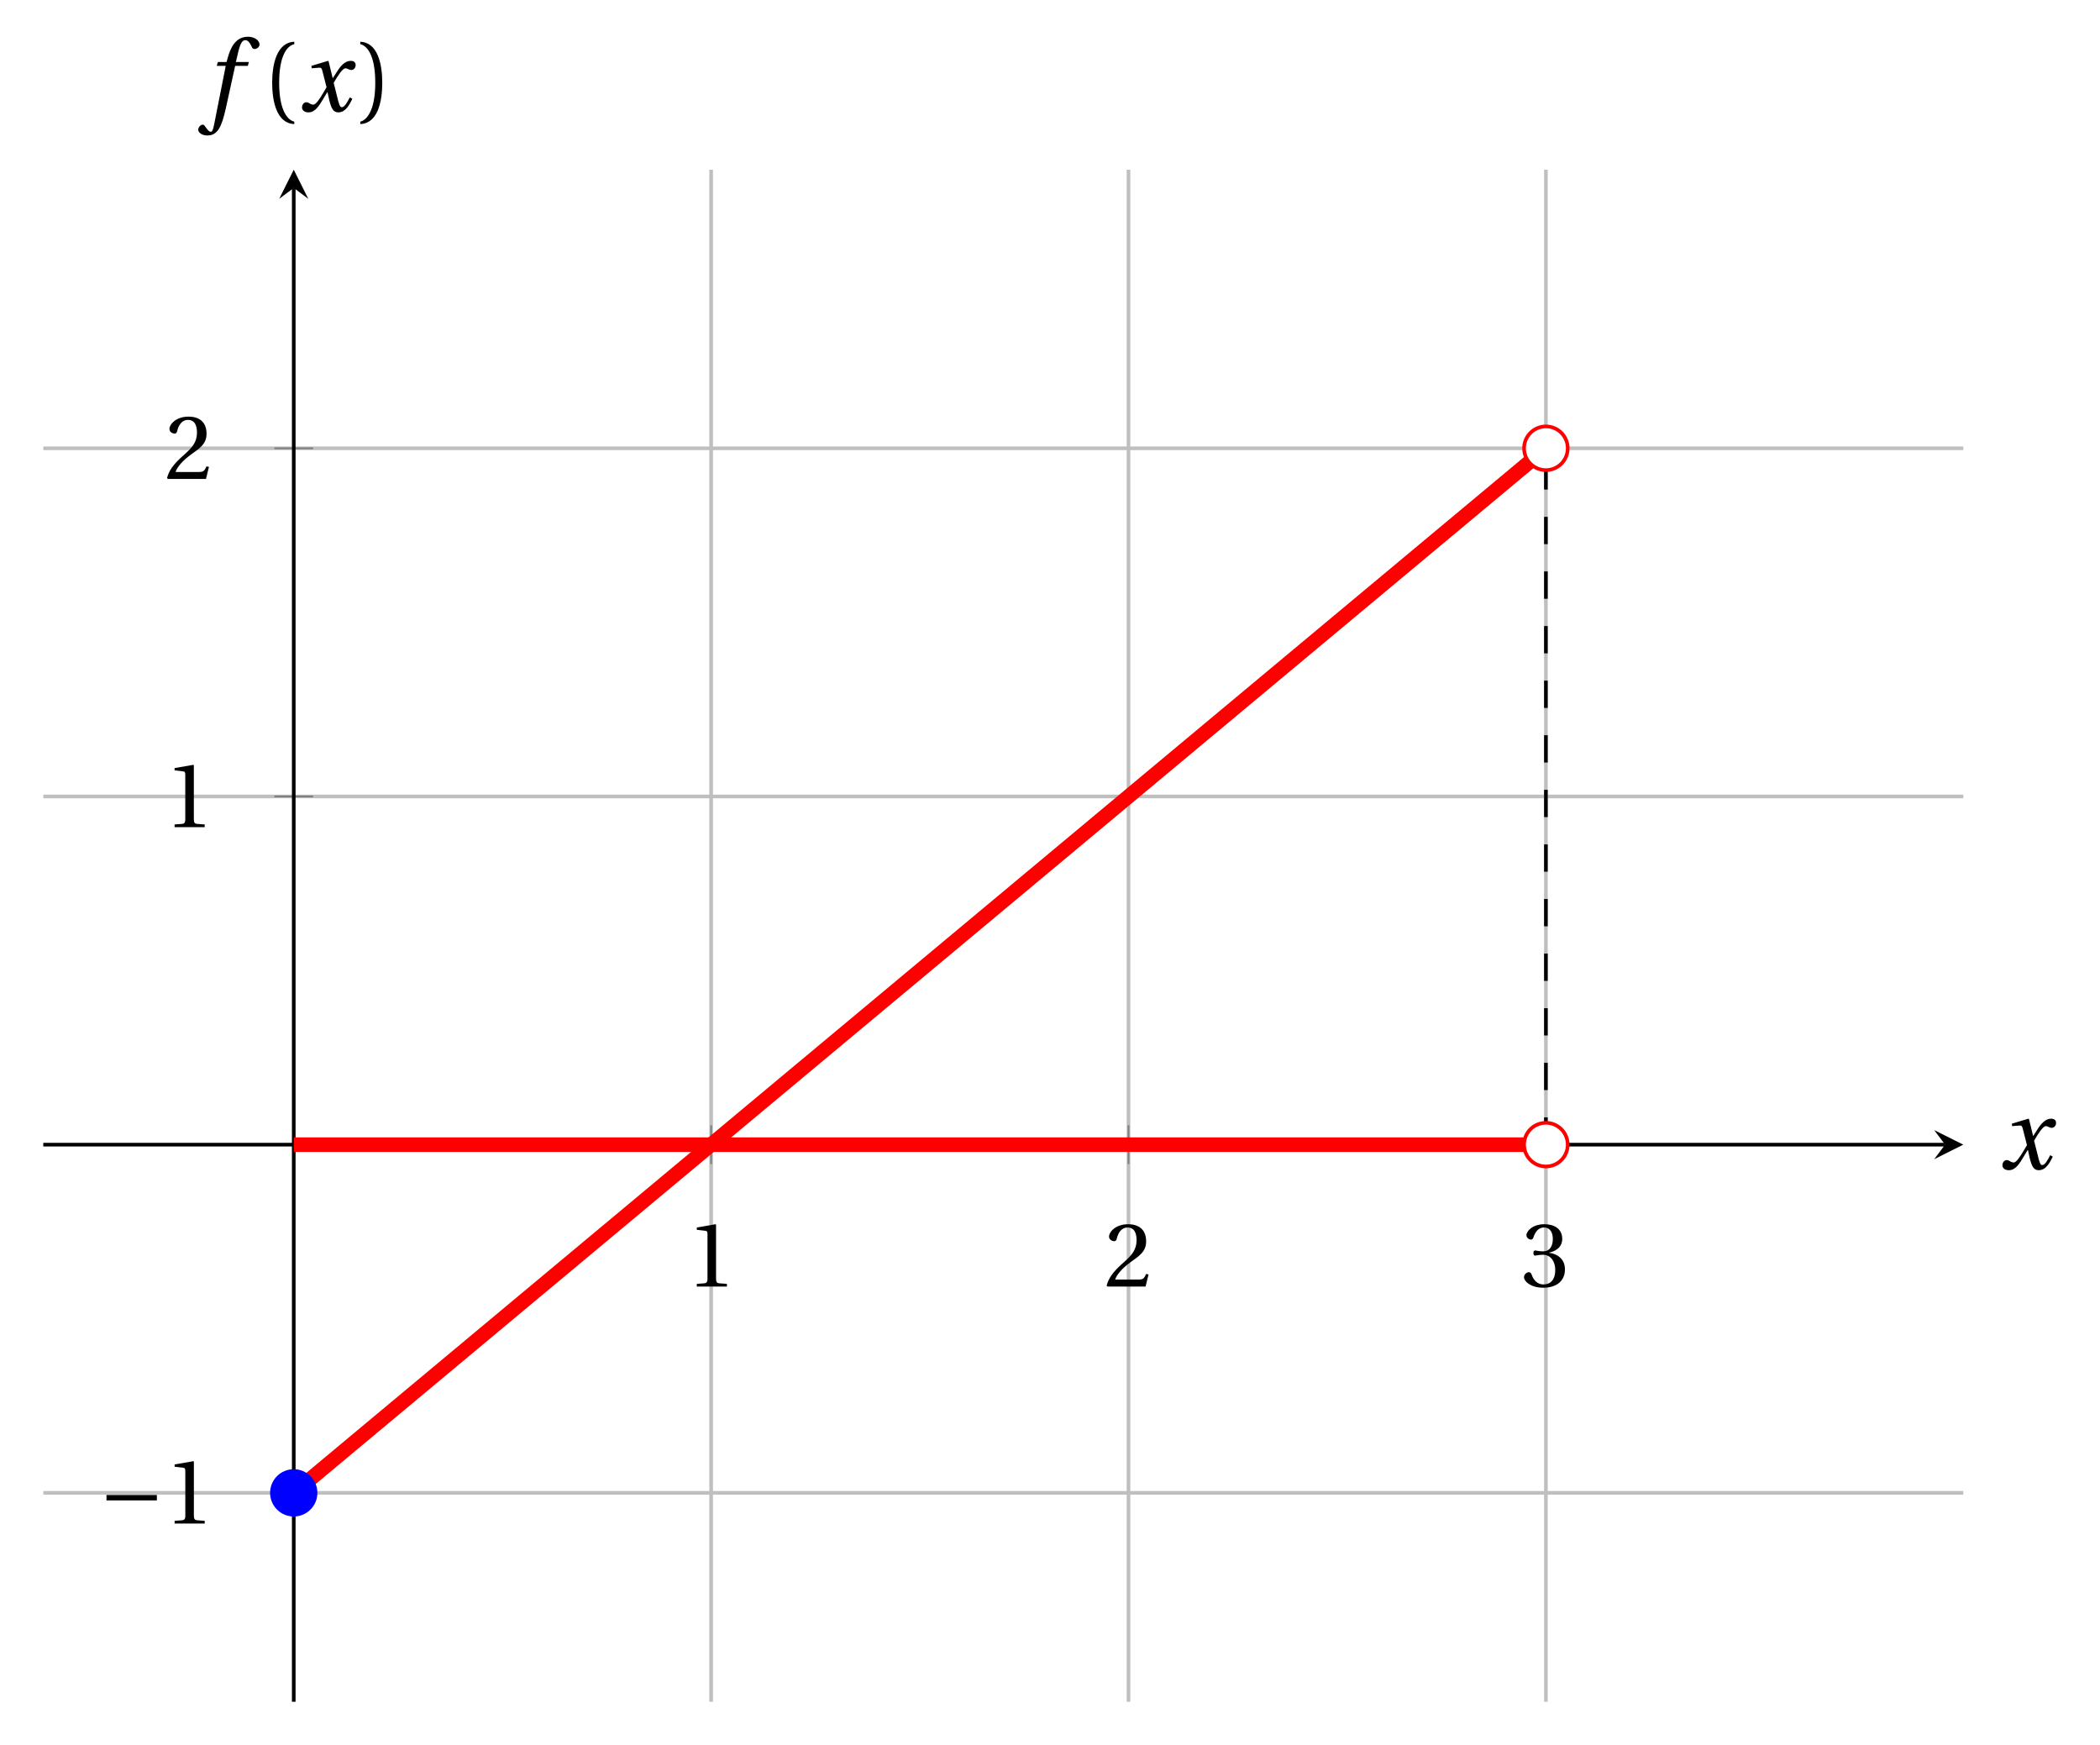
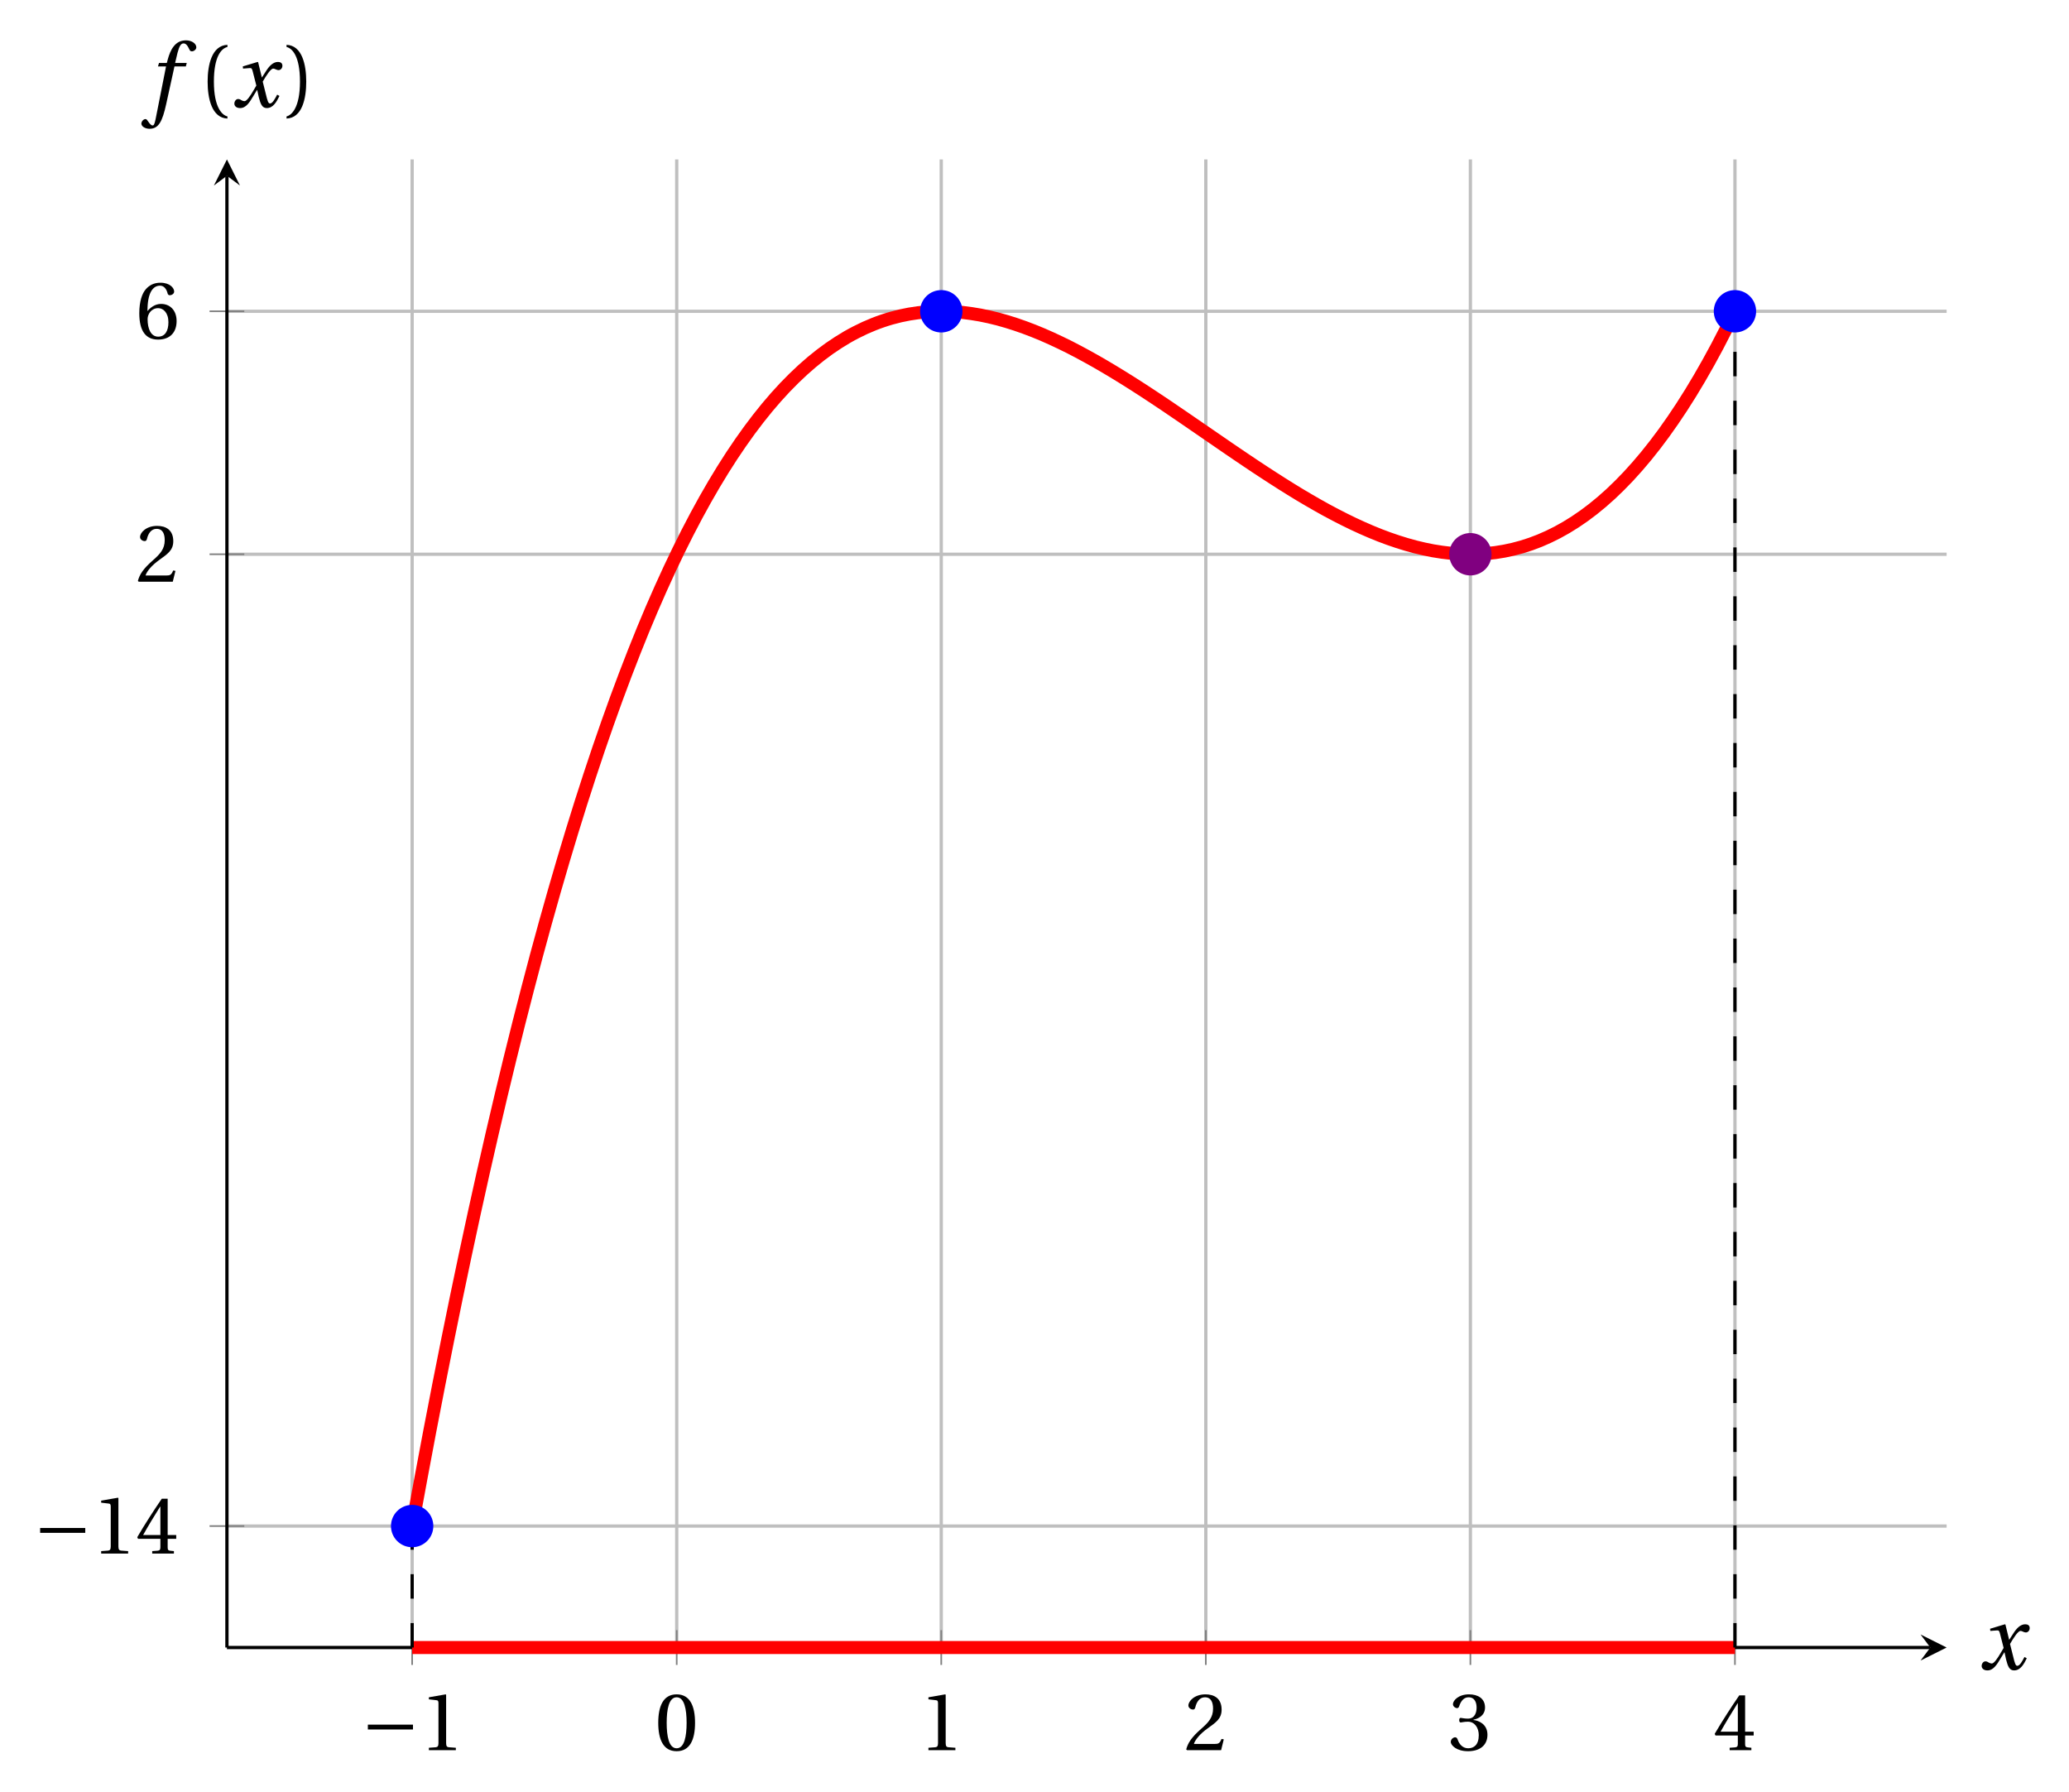
- <svg xmlns="http://www.w3.org/2000/svg" xmlns:xlink="http://www.w3.org/1999/xlink" width="230pt" height="191pt" viewBox="0 0 230 191">
+ <svg xmlns="http://www.w3.org/2000/svg" xmlns:xlink="http://www.w3.org/1999/xlink" width="253pt" height="219pt" viewBox="0 0 253 219">
  <defs>
    <g>
      <g id="glyph-0-0">
+         <path d="M 6.375 -2.531 L 6.375 -3.125 L 0.859 -3.125 L 0.859 -2.531 Z M 6.375 -2.531 " />
+       </g>
+       <g id="glyph-1-0">
        <path d="M 4.391 0 L 4.391 -0.297 L 3.547 -0.359 C 3.328 -0.375 3.203 -0.469 3.203 -0.859 L 3.203 -6.766 L 3.156 -6.828 L 1.094 -6.469 L 1.094 -6.219 L 2.031 -6.109 C 2.203 -6.094 2.266 -6.016 2.266 -5.719 L 2.266 -0.859 C 2.266 -0.656 2.234 -0.547 2.172 -0.469 C 2.125 -0.406 2.047 -0.375 1.938 -0.359 L 1.094 -0.297 L 1.094 0 Z M 4.391 0 " />
      </g>
-       <g id="glyph-0-1">
+       <g id="glyph-1-1">
+         <path d="M 2.656 -6.469 C 3.609 -6.469 3.875 -4.984 3.875 -3.344 C 3.875 -1.719 3.609 -0.234 2.656 -0.234 C 1.703 -0.234 1.438 -1.719 1.438 -3.344 C 1.438 -4.984 1.703 -6.469 2.656 -6.469 Z M 2.656 -6.828 C 1 -6.828 0.406 -5.359 0.406 -3.344 C 0.406 -1.344 1 0.125 2.656 0.125 C 4.312 0.125 4.906 -1.344 4.906 -3.344 C 4.906 -5.359 4.312 -6.828 2.656 -6.828 Z M 2.656 -6.828 " />
+       </g>
+       <g id="glyph-1-2">
        <path d="M 4.859 -1.328 L 4.578 -1.375 C 4.375 -0.828 4.172 -0.766 3.766 -0.766 L 1.203 -0.766 C 1.359 -1.281 1.953 -2 2.891 -2.672 C 3.859 -3.375 4.594 -3.828 4.594 -4.953 C 4.594 -6.344 3.672 -6.828 2.625 -6.828 C 1.25 -6.828 0.531 -5.984 0.531 -5.469 C 0.531 -5.125 0.906 -4.969 1.078 -4.969 C 1.266 -4.969 1.328 -5.062 1.375 -5.234 C 1.531 -5.922 1.922 -6.469 2.547 -6.469 C 3.328 -6.469 3.547 -5.812 3.547 -5.078 C 3.547 -4.016 3 -3.406 2.125 -2.641 C 0.891 -1.562 0.469 -0.875 0.266 -0.094 L 0.375 0 L 4.531 0 Z M 4.859 -1.328 " />
      </g>
-       <g id="glyph-0-2">
+       <g id="glyph-1-3">
        <path d="M 1.297 -3.672 C 1.297 -3.5 1.359 -3.391 1.484 -3.391 C 1.609 -3.391 1.875 -3.484 2.359 -3.484 C 3.203 -3.484 3.688 -2.719 3.688 -1.844 C 3.688 -0.656 3.094 -0.234 2.391 -0.234 C 1.719 -0.234 1.297 -0.734 1.109 -1.297 C 1.047 -1.484 0.938 -1.578 0.797 -1.578 C 0.625 -1.578 0.266 -1.391 0.266 -1.016 C 0.266 -0.594 0.969 0.125 2.375 0.125 C 3.828 0.125 4.75 -0.609 4.75 -1.891 C 4.75 -3.234 3.594 -3.641 3.047 -3.688 L 3.047 -3.734 C 3.578 -3.828 4.453 -4.219 4.453 -5.219 C 4.453 -6.328 3.578 -6.828 2.5 -6.828 C 1.188 -6.828 0.531 -6.062 0.531 -5.625 C 0.531 -5.312 0.875 -5.141 1.016 -5.141 C 1.156 -5.141 1.234 -5.219 1.281 -5.344 C 1.5 -6.031 1.875 -6.469 2.438 -6.469 C 3.234 -6.469 3.422 -5.766 3.422 -5.203 C 3.422 -4.609 3.203 -3.859 2.359 -3.859 C 1.875 -3.859 1.609 -3.953 1.484 -3.953 C 1.359 -3.953 1.297 -3.859 1.297 -3.672 Z M 1.297 -3.672 " />
      </g>
-       <g id="glyph-1-0">
-         <path d="M 6.375 -2.531 L 6.375 -3.125 L 0.859 -3.125 L 0.859 -2.531 Z M 6.375 -2.531 " />
+       <g id="glyph-1-4">
+         <path d="M 3.016 -1.797 L 3.016 -0.766 C 3.016 -0.438 2.906 -0.375 2.656 -0.344 L 2.016 -0.297 L 2.016 0 L 4.672 0 L 4.672 -0.297 L 4.219 -0.344 C 3.984 -0.375 3.906 -0.438 3.906 -0.766 L 3.906 -1.797 L 4.953 -1.797 L 4.953 -2.266 L 3.906 -2.266 L 3.906 -6.703 L 3.188 -6.703 C 2.234 -5.312 1.109 -3.578 0.188 -2 L 0.281 -1.797 Z M 0.906 -2.266 C 1.516 -3.359 2.219 -4.516 2.984 -5.734 L 3.016 -5.734 L 3.016 -2.266 Z M 0.906 -2.266 " />
+       </g>
+       <g id="glyph-1-5">
+         <path d="M 2.734 0.125 C 4.219 0.125 5 -0.781 5 -2.141 C 5 -3.5 4.141 -4.25 3.094 -4.234 C 2.328 -4.25 1.719 -3.703 1.453 -3.375 L 1.438 -3.375 C 1.438 -5.578 2.078 -6.469 2.984 -6.469 C 3.438 -6.469 3.766 -6.078 3.906 -5.5 C 3.938 -5.391 4.016 -5.297 4.172 -5.297 C 4.391 -5.297 4.703 -5.469 4.703 -5.75 C 4.703 -6.156 4.219 -6.828 3.016 -6.828 C 2.219 -6.828 1.656 -6.516 1.234 -6.031 C 0.781 -5.516 0.438 -4.547 0.438 -3.094 C 0.438 -0.938 1.219 0.125 2.734 0.125 Z M 2.75 -3.719 C 3.375 -3.719 4 -3.156 4 -2 C 4 -0.938 3.594 -0.234 2.75 -0.234 C 1.875 -0.234 1.453 -1.156 1.453 -2.375 C 1.453 -2.984 1.906 -3.719 2.75 -3.719 Z M 2.75 -3.719 " />
      </g>
      <g id="glyph-2-0">
        <path d="M 5.578 -1.516 C 5.312 -1.016 5.016 -0.438 4.703 -0.438 C 4.5 -0.438 4.406 -0.688 4.172 -1.672 L 3.812 -3.109 C 4.219 -3.812 4.781 -4.703 5.094 -4.703 C 5.188 -4.703 5.281 -4.672 5.406 -4.609 C 5.516 -4.562 5.625 -4.516 5.75 -4.516 C 6 -4.516 6.219 -4.75 6.219 -5.047 C 6.219 -5.391 5.969 -5.516 5.672 -5.516 C 5.078 -5.516 4.594 -5 4.203 -4.375 L 3.719 -3.625 L 3.703 -3.625 L 3.25 -5.484 L 3.188 -5.516 L 1.375 -4.969 L 1.406 -4.703 L 2.234 -4.766 C 2.438 -4.781 2.516 -4.719 2.625 -4.219 L 3.031 -2.625 L 2.719 -2.094 C 2.25 -1.281 1.844 -0.719 1.578 -0.719 C 1.469 -0.719 1.359 -0.766 1.25 -0.812 C 1.141 -0.875 1 -0.984 0.812 -0.984 C 0.531 -0.984 0.344 -0.688 0.344 -0.422 C 0.344 -0.109 0.609 0.125 1.047 0.125 C 1.797 0.125 2.219 -0.609 2.672 -1.359 L 3.109 -2.078 L 3.141 -2.078 L 3.328 -1.219 C 3.547 -0.344 3.75 0.125 4.312 0.125 C 5.109 0.125 5.531 -0.688 5.859 -1.359 Z M 5.578 -1.516 " />
      </g>
      <g id="glyph-2-1">
        <path d="M 4.75 -5.391 L 3.328 -5.391 L 3.625 -6.641 C 3.844 -7.469 4.047 -7.781 4.359 -7.781 C 4.656 -7.781 4.844 -7.531 5.094 -7 C 5.141 -6.891 5.219 -6.812 5.391 -6.812 C 5.609 -6.812 5.922 -7.031 5.922 -7.297 C 5.922 -7.781 5.328 -8.156 4.672 -8.156 C 3.953 -8.156 3.5 -7.859 3.141 -7.406 C 2.797 -6.969 2.578 -6.375 2.422 -5.797 L 2.312 -5.391 L 1.359 -5.391 L 1.234 -4.969 L 2.219 -4.969 L 0.938 1.5 C 0.797 2.188 0.688 2.25 0.578 2.25 C 0.469 2.25 0.297 2.172 0 1.719 C -0.078 1.609 -0.156 1.469 -0.297 1.469 C -0.531 1.469 -0.797 1.75 -0.797 2.031 C -0.781 2.391 -0.312 2.656 0.203 2.656 C 1.312 2.656 1.766 1.766 2.234 -0.344 L 3.25 -4.969 L 4.641 -4.969 Z M 4.75 -5.391 " />
      </g>
      <g id="glyph-3-0">
        <path d="M 1.922 -3.109 C 1.922 -6.25 2.875 -7.188 3.578 -7.344 L 3.578 -7.609 C 1.656 -7.531 1.156 -5.141 1.156 -3.109 C 1.156 -1.062 1.656 1.328 3.578 1.406 L 3.578 1.141 C 2.938 1 1.922 0.062 1.922 -3.109 Z M 1.922 -3.109 " />
      </g>
      <g id="glyph-3-1">
        <path d="M 1.922 -3.109 C 1.922 0.062 0.906 1 0.281 1.141 L 0.281 1.406 C 2.203 1.328 2.688 -1.062 2.688 -3.109 C 2.688 -5.141 2.203 -7.531 0.281 -7.609 L 0.281 -7.344 C 0.969 -7.188 1.922 -6.25 1.922 -3.109 Z M 1.922 -3.109 " />
      </g>
    </g>
  </defs>
-   <path fill="none" stroke-width="0.399" stroke-linecap="butt" stroke-linejoin="miter" stroke="rgb(75%, 75%, 75%)" stroke-opacity="1" stroke-miterlimit="10" d="M 73.144 0.001 L 73.144 167.763 M 118.855 0.001 L 118.855 167.763 M 164.57 0.001 L 164.57 167.763 " transform="matrix(1, 0, 0, -1, 4.743, 186.349)" />
-   <path fill="none" stroke-width="0.399" stroke-linecap="butt" stroke-linejoin="miter" stroke="rgb(75%, 75%, 75%)" stroke-opacity="1" stroke-miterlimit="10" d="M -0.001 22.876 L 210.284 22.876 M -0.001 99.134 L 210.284 99.134 M -0.001 137.259 L 210.284 137.259 " transform="matrix(1, 0, 0, -1, 4.743, 186.349)" />
-   <path fill="none" stroke-width="0.199" stroke-linecap="butt" stroke-linejoin="miter" stroke="rgb(50%, 50%, 50%)" stroke-opacity="1" stroke-miterlimit="10" d="M 73.144 58.88 L 73.144 63.13 M 118.855 58.88 L 118.855 63.13 M 164.57 58.88 L 164.57 63.13 " transform="matrix(1, 0, 0, -1, 4.743, 186.349)" />
-   <path fill="none" stroke-width="0.199" stroke-linecap="butt" stroke-linejoin="miter" stroke="rgb(50%, 50%, 50%)" stroke-opacity="1" stroke-miterlimit="10" d="M 25.304 22.876 L 29.554 22.876 M 25.304 99.134 L 29.554 99.134 M 25.304 137.259 L 29.554 137.259 " transform="matrix(1, 0, 0, -1, 4.743, 186.349)" />
-   <path fill="none" stroke-width="0.399" stroke-linecap="butt" stroke-linejoin="miter" stroke="rgb(0%, 0%, 0%)" stroke-opacity="1" stroke-miterlimit="10" d="M -0.001 61.005 L 208.292 61.005 " transform="matrix(1, 0, 0, -1, 4.743, 186.349)" />
-   <path fill-rule="nonzero" fill="rgb(0%, 0%, 0%)" fill-opacity="1" d="M 215.027 125.344 L 211.84 123.75 L 213.035 125.344 L 211.84 126.938 " />
-   <path fill="none" stroke-width="0.399" stroke-linecap="butt" stroke-linejoin="miter" stroke="rgb(0%, 0%, 0%)" stroke-opacity="1" stroke-miterlimit="10" d="M 27.429 0.001 L 27.429 165.771 " transform="matrix(1, 0, 0, -1, 4.743, 186.349)" />
-   <path fill-rule="nonzero" fill="rgb(0%, 0%, 0%)" fill-opacity="1" d="M 32.172 18.586 L 30.578 21.773 L 32.172 20.578 L 33.766 21.773 " />
+   <path fill="none" stroke-width="0.399" stroke-linecap="butt" stroke-linejoin="miter" stroke="rgb(75%, 75%, 75%)" stroke-opacity="1" stroke-miterlimit="10" d="M 22.647 0.001 L 22.647 181.943 M 54.999 0.001 L 54.999 181.943 M 87.347 0.001 L 87.347 181.943 M 119.698 0.001 L 119.698 181.943 M 152.05 0.001 L 152.05 181.943 M 184.401 0.001 L 184.401 181.943 " transform="matrix(1, 0, 0, -1, 27.751, 201.435)" />
+   <path fill="none" stroke-width="0.399" stroke-linecap="butt" stroke-linejoin="miter" stroke="rgb(75%, 75%, 75%)" stroke-opacity="1" stroke-miterlimit="10" d="M -0.001 14.853 L 210.284 14.853 M -0.001 133.669 L 210.284 133.669 M -0.001 163.376 L 210.284 163.376 " transform="matrix(1, 0, 0, -1, 27.751, 201.435)" />
+   <path fill="none" stroke-width="0.199" stroke-linecap="butt" stroke-linejoin="miter" stroke="rgb(50%, 50%, 50%)" stroke-opacity="1" stroke-miterlimit="10" d="M 22.647 -2.127 L 22.647 2.126 M 54.999 -2.127 L 54.999 2.126 M 87.347 -2.127 L 87.347 2.126 M 119.698 -2.127 L 119.698 2.126 M 152.05 -2.127 L 152.05 2.126 M 184.401 -2.127 L 184.401 2.126 " transform="matrix(1, 0, 0, -1, 27.751, 201.435)" />
+   <path fill="none" stroke-width="0.199" stroke-linecap="butt" stroke-linejoin="miter" stroke="rgb(50%, 50%, 50%)" stroke-opacity="1" stroke-miterlimit="10" d="M -2.126 14.853 L 2.124 14.853 M -2.126 133.669 L 2.124 133.669 M -2.126 163.376 L 2.124 163.376 " transform="matrix(1, 0, 0, -1, 27.751, 201.435)" />
+   <path fill="none" stroke-width="0.399" stroke-linecap="butt" stroke-linejoin="miter" stroke="rgb(0%, 0%, 0%)" stroke-opacity="1" stroke-miterlimit="10" d="M -0.001 0.001 L 208.292 0.001 " transform="matrix(1, 0, 0, -1, 27.751, 201.435)" />
+   <path fill-rule="nonzero" fill="rgb(0%, 0%, 0%)" fill-opacity="1" d="M 238.035 201.434 L 234.848 199.84 L 236.043 201.434 L 234.848 203.027 " />
+   <path fill="none" stroke-width="0.399" stroke-linecap="butt" stroke-linejoin="miter" stroke="rgb(0%, 0%, 0%)" stroke-opacity="1" stroke-miterlimit="10" d="M -0.001 0.001 L -0.001 179.947 " transform="matrix(1, 0, 0, -1, 27.751, 201.435)" />
+   <path fill-rule="nonzero" fill="rgb(0%, 0%, 0%)" fill-opacity="1" d="M 27.75 19.492 L 26.156 22.684 L 27.75 21.488 L 29.344 22.684 " />
  <g fill="rgb(0%, 0%, 0%)" fill-opacity="1">
-     <use xlink:href="#glyph-0-0" x="75.222" y="140.885" />
+     <use xlink:href="#glyph-0-0" x="44.124" y="213.987" />
  </g>
  <g fill="rgb(0%, 0%, 0%)" fill-opacity="1">
-     <use xlink:href="#glyph-0-1" x="120.935" y="140.885" />
+     <use xlink:href="#glyph-1-0" x="51.35" y="213.987" />
  </g>
  <g fill="rgb(0%, 0%, 0%)" fill-opacity="1">
-     <use xlink:href="#glyph-0-2" x="166.649" y="140.885" />
+     <use xlink:href="#glyph-1-1" x="80.085" y="213.987" />
  </g>
  <g fill="rgb(0%, 0%, 0%)" fill-opacity="1">
-     <use xlink:href="#glyph-1-0" x="10.805" y="166.832" />
+     <use xlink:href="#glyph-1-0" x="112.436" y="213.987" />
  </g>
  <g fill="rgb(0%, 0%, 0%)" fill-opacity="1">
-     <use xlink:href="#glyph-0-0" x="18.031" y="166.832" />
+     <use xlink:href="#glyph-1-2" x="144.787" y="213.987" />
  </g>
  <g fill="rgb(0%, 0%, 0%)" fill-opacity="1">
-     <use xlink:href="#glyph-0-0" x="18.027" y="90.577" />
+     <use xlink:href="#glyph-1-3" x="177.138" y="213.987" />
  </g>
  <g fill="rgb(0%, 0%, 0%)" fill-opacity="1">
-     <use xlink:href="#glyph-0-1" x="18.027" y="52.449" />
-   </g>
-   <path fill="none" stroke-width="1.594" stroke-linecap="butt" stroke-linejoin="miter" stroke="rgb(100%, 0%, 0%)" stroke-opacity="1" stroke-miterlimit="10" d="M 27.429 61.005 L 164.57 61.005 " transform="matrix(1, 0, 0, -1, 4.743, 186.349)" />
-   <path fill="none" stroke-width="1.594" stroke-linecap="butt" stroke-linejoin="miter" stroke="rgb(100%, 0%, 0%)" stroke-opacity="1" stroke-miterlimit="10" d="M 27.429 22.876 L 164.57 137.259 " transform="matrix(1, 0, 0, -1, 4.743, 186.349)" />
-   <path fill="none" stroke-width="0.399" stroke-linecap="butt" stroke-linejoin="miter" stroke="rgb(0%, 0%, 0%)" stroke-opacity="1" stroke-dasharray="2.989 2.989" stroke-miterlimit="10" d="M 164.57 61.005 L 164.57 137.259 " transform="matrix(1, 0, 0, -1, 4.743, 186.349)" />
-   <path fill-rule="nonzero" fill="rgb(100%, 100%, 100%)" fill-opacity="1" stroke-width="0.399" stroke-linecap="butt" stroke-linejoin="miter" stroke="rgb(100%, 0%, 0%)" stroke-opacity="1" stroke-miterlimit="10" d="M 166.96 61.005 C 166.96 62.326 165.89 63.396 164.57 63.396 C 163.249 63.396 162.179 62.326 162.179 61.005 C 162.179 59.685 163.249 58.615 164.57 58.615 C 165.89 58.615 166.96 59.685 166.96 61.005 Z M 166.96 61.005 " transform="matrix(1, 0, 0, -1, 4.743, 186.349)" />
-   <path fill-rule="nonzero" fill="rgb(100%, 100%, 100%)" fill-opacity="1" stroke-width="0.399" stroke-linecap="butt" stroke-linejoin="miter" stroke="rgb(100%, 0%, 0%)" stroke-opacity="1" stroke-miterlimit="10" d="M 166.96 137.259 C 166.96 138.583 165.89 139.654 164.57 139.654 C 163.249 139.654 162.179 138.583 162.179 137.259 C 162.179 135.939 163.249 134.869 164.57 134.869 C 165.89 134.869 166.96 135.939 166.96 137.259 Z M 166.96 137.259 " transform="matrix(1, 0, 0, -1, 4.743, 186.349)" />
-   <path fill-rule="nonzero" fill="rgb(0%, 0%, 100%)" fill-opacity="1" stroke-width="0.399" stroke-linecap="butt" stroke-linejoin="miter" stroke="rgb(0%, 0%, 100%)" stroke-opacity="1" stroke-miterlimit="10" d="M 29.82 22.876 C 29.82 24.197 28.749 25.267 27.429 25.267 C 26.109 25.267 25.038 24.197 25.038 22.876 C 25.038 21.556 26.109 20.486 27.429 20.486 C 28.749 20.486 29.82 21.556 29.82 22.876 Z M 29.82 22.876 " transform="matrix(1, 0, 0, -1, 4.743, 186.349)" />
-   <g fill="rgb(0%, 0%, 0%)" fill-opacity="1">
-     <use xlink:href="#glyph-2-0" x="218.969" y="128.017" />
+     <use xlink:href="#glyph-1-4" x="209.489" y="213.987" />
  </g>
  <g fill="rgb(0%, 0%, 0%)" fill-opacity="1">
-     <use xlink:href="#glyph-2-1" x="22.505" y="12.18" />
+     <use xlink:href="#glyph-0-0" x="4.05" y="189.943" />
  </g>
  <g fill="rgb(0%, 0%, 0%)" fill-opacity="1">
-     <use xlink:href="#glyph-3-0" x="28.653" y="12.18" />
+     <use xlink:href="#glyph-1-0" x="11.276" y="189.943" />
+     <use xlink:href="#glyph-1-4" x="16.596" y="189.943" />
  </g>
  <g fill="rgb(0%, 0%, 0%)" fill-opacity="1">
-     <use xlink:href="#glyph-2-0" x="32.734" y="12.18" />
+     <use xlink:href="#glyph-1-2" x="16.595" y="71.126" />
  </g>
  <g fill="rgb(0%, 0%, 0%)" fill-opacity="1">
-     <use xlink:href="#glyph-3-1" x="39.179" y="12.18" />
+     <use xlink:href="#glyph-1-5" x="16.595" y="41.395" />
+   </g>
+   <path fill="none" stroke-width="1.594" stroke-linecap="butt" stroke-linejoin="miter" stroke="rgb(100%, 0%, 0%)" stroke-opacity="1" stroke-miterlimit="10" d="M 22.647 0.001 L 184.401 0.001 " transform="matrix(1, 0, 0, -1, 27.751, 201.435)" />
+   <path fill="none" stroke-width="1.594" stroke-linecap="butt" stroke-linejoin="miter" stroke="rgb(100%, 0%, 0%)" stroke-opacity="1" stroke-miterlimit="10" d="M 22.647 14.853 C 22.647 14.853 23.429 19.138 23.733 20.759 C 24.034 22.376 24.515 24.939 24.815 26.517 C 25.12 28.091 25.601 30.587 25.901 32.126 C 26.202 33.662 26.686 36.091 26.987 37.591 C 27.288 39.087 27.772 41.455 28.073 42.912 C 28.374 44.365 28.858 46.669 29.159 48.087 C 29.46 49.505 29.944 51.748 30.245 53.126 C 30.546 54.505 31.03 56.685 31.331 58.025 C 31.632 59.365 32.116 61.486 32.417 62.787 C 32.718 64.091 33.202 66.15 33.503 67.415 C 33.804 68.681 34.288 70.681 34.589 71.908 C 34.89 73.138 35.374 75.076 35.675 76.271 C 35.976 77.462 36.456 79.345 36.761 80.501 C 37.062 81.658 37.542 83.482 37.843 84.603 C 38.147 85.724 38.628 87.494 38.929 88.58 C 39.229 89.662 39.714 91.376 40.015 92.427 C 40.315 93.478 40.8 95.138 41.101 96.154 C 41.401 97.169 41.886 98.775 42.187 99.759 C 42.487 100.744 42.972 102.294 43.272 103.244 C 43.573 104.193 44.058 105.693 44.358 106.607 C 44.659 107.525 45.144 108.97 45.444 109.857 C 45.745 110.744 46.229 112.138 46.53 112.99 C 46.831 113.845 47.315 115.189 47.616 116.013 C 47.917 116.833 48.401 118.13 48.702 118.919 C 49.003 119.712 49.483 120.958 49.788 121.72 C 50.089 122.482 50.569 123.677 50.87 124.408 C 51.175 125.142 51.655 126.29 51.956 126.994 C 52.261 127.693 52.741 128.798 53.042 129.47 C 53.343 130.142 53.827 131.201 54.128 131.845 C 54.429 132.49 54.913 133.501 55.214 134.119 C 55.515 134.736 55.999 135.701 56.3 136.29 C 56.601 136.88 57.085 137.802 57.386 138.365 C 57.687 138.927 58.171 139.806 58.472 140.345 C 58.772 140.88 59.257 141.716 59.558 142.228 C 59.858 142.736 60.343 143.533 60.644 144.017 C 60.944 144.501 61.429 145.255 61.729 145.716 C 62.03 146.173 62.511 146.888 62.815 147.322 C 63.116 147.755 63.597 148.435 63.897 148.841 C 64.202 149.251 64.683 149.892 64.983 150.275 C 65.288 150.662 65.769 151.263 66.069 151.626 C 66.37 151.99 66.854 152.552 67.155 152.892 C 67.456 153.232 67.94 153.759 68.241 154.076 C 68.542 154.392 69.026 154.884 69.327 155.177 C 69.628 155.474 70.112 155.931 70.413 156.205 C 70.714 156.478 71.198 156.9 71.499 157.154 C 71.8 157.408 72.284 157.798 72.585 158.029 C 72.886 158.263 73.37 158.619 73.671 158.833 C 73.972 159.044 74.456 159.369 74.757 159.56 C 75.058 159.755 75.538 160.048 75.843 160.224 C 76.144 160.396 76.624 160.662 76.929 160.814 C 77.229 160.97 77.71 161.205 78.011 161.341 C 78.315 161.478 78.796 161.685 79.097 161.802 C 79.397 161.923 79.882 162.099 80.183 162.201 C 80.483 162.306 80.968 162.455 81.269 162.54 C 81.569 162.626 82.054 162.748 82.354 162.818 C 82.655 162.888 83.14 162.986 83.44 163.037 C 83.741 163.091 84.226 163.162 84.526 163.201 C 84.827 163.24 85.311 163.287 85.612 163.31 C 85.913 163.333 86.397 163.357 86.698 163.365 C 86.999 163.376 87.483 163.376 87.784 163.373 C 88.085 163.365 88.565 163.345 88.87 163.326 C 89.171 163.31 89.651 163.267 89.956 163.236 C 90.257 163.205 90.737 163.142 91.038 163.095 C 91.343 163.052 91.823 162.97 92.124 162.915 C 92.425 162.857 92.909 162.755 93.21 162.689 C 93.511 162.619 93.995 162.501 94.296 162.423 C 94.597 162.341 95.081 162.205 95.382 162.115 C 95.683 162.025 96.167 161.873 96.468 161.771 C 96.769 161.673 97.253 161.501 97.554 161.392 C 97.854 161.283 98.339 161.099 98.64 160.978 C 98.94 160.857 99.425 160.658 99.726 160.533 C 100.026 160.404 100.511 160.189 100.811 160.052 C 101.112 159.915 101.593 159.689 101.897 159.544 C 102.198 159.4 102.679 159.162 102.983 159.013 C 103.284 158.861 103.765 158.611 104.065 158.451 C 104.37 158.29 104.851 158.033 105.151 157.865 C 105.452 157.701 105.936 157.431 106.237 157.259 C 106.538 157.087 107.022 156.806 107.323 156.63 C 107.624 156.455 108.108 156.165 108.409 155.982 C 108.71 155.802 109.194 155.505 109.495 155.318 C 109.796 155.13 110.28 154.83 110.581 154.638 C 110.882 154.447 111.366 154.138 111.667 153.943 C 111.968 153.748 112.452 153.431 112.753 153.236 C 113.054 153.037 113.538 152.716 113.839 152.517 C 114.14 152.314 114.624 151.99 114.925 151.79 C 115.226 151.587 115.706 151.259 116.011 151.052 C 116.311 150.849 116.792 150.521 117.093 150.314 C 117.397 150.107 117.878 149.775 118.179 149.568 C 118.483 149.361 118.964 149.029 119.265 148.822 C 119.565 148.615 120.05 148.283 120.351 148.076 C 120.651 147.869 121.136 147.537 121.436 147.33 C 121.737 147.123 122.222 146.79 122.522 146.583 C 122.823 146.38 123.308 146.048 123.608 145.845 C 123.909 145.642 124.394 145.314 124.694 145.111 C 124.995 144.908 125.479 144.587 125.78 144.384 C 126.081 144.185 126.565 143.869 126.866 143.669 C 127.167 143.474 127.651 143.158 127.952 142.966 C 128.253 142.771 128.733 142.462 129.038 142.271 C 129.339 142.083 129.819 141.779 130.12 141.595 C 130.425 141.408 130.905 141.115 131.206 140.931 C 131.511 140.751 131.991 140.466 132.292 140.29 C 132.593 140.115 133.077 139.833 133.378 139.665 C 133.679 139.494 134.163 139.224 134.464 139.06 C 134.765 138.896 135.249 138.638 135.55 138.482 C 135.851 138.326 136.335 138.076 136.636 137.927 C 136.936 137.775 137.421 137.54 137.722 137.396 C 138.022 137.255 138.507 137.029 138.808 136.896 C 139.108 136.759 139.593 136.548 139.894 136.423 C 140.194 136.298 140.679 136.099 140.979 135.982 C 141.28 135.865 141.761 135.685 142.065 135.576 C 142.366 135.466 142.847 135.302 143.151 135.205 C 143.452 135.103 143.933 134.955 144.233 134.869 C 144.538 134.779 145.019 134.646 145.319 134.568 C 145.62 134.49 146.104 134.376 146.405 134.31 C 146.706 134.244 147.19 134.146 147.491 134.091 C 147.792 134.037 148.276 133.962 148.577 133.919 C 148.878 133.876 149.362 133.818 149.663 133.79 C 149.964 133.759 150.448 133.724 150.749 133.708 C 151.05 133.689 151.534 133.673 151.835 133.673 C 152.136 133.669 152.62 133.677 152.921 133.689 C 153.222 133.697 153.706 133.728 154.007 133.755 C 154.308 133.779 154.788 133.833 155.093 133.873 C 155.394 133.915 155.874 133.994 156.179 134.048 C 156.479 134.107 156.96 134.208 157.261 134.279 C 157.565 134.353 158.046 134.482 158.347 134.568 C 158.647 134.658 159.132 134.814 159.433 134.919 C 159.733 135.025 160.218 135.208 160.519 135.33 C 160.819 135.455 161.304 135.665 161.604 135.806 C 161.905 135.947 162.39 136.185 162.69 136.345 C 162.991 136.505 163.476 136.775 163.776 136.951 C 164.077 137.13 164.561 137.427 164.862 137.626 C 165.163 137.822 165.647 138.154 165.948 138.369 C 166.249 138.587 166.733 138.951 167.034 139.185 C 167.335 139.423 167.815 139.818 168.12 140.076 C 168.421 140.333 168.901 140.763 169.206 141.04 C 169.507 141.318 169.987 141.783 170.288 142.083 C 170.593 142.384 171.073 142.88 171.374 143.201 C 171.675 143.525 172.159 144.06 172.46 144.404 C 172.761 144.748 173.245 145.318 173.546 145.685 C 173.847 146.052 174.331 146.658 174.632 147.052 C 174.933 147.443 175.417 148.087 175.718 148.501 C 176.019 148.915 176.503 149.599 176.804 150.04 C 177.104 150.478 177.589 151.201 177.89 151.665 C 178.19 152.13 178.675 152.892 178.976 153.38 C 179.276 153.869 179.761 154.673 180.061 155.189 C 180.362 155.705 180.847 156.552 181.147 157.091 C 181.448 157.634 181.929 158.521 182.233 159.087 C 182.534 159.658 183.015 160.587 183.315 161.185 C 183.62 161.779 184.401 163.376 184.401 163.376 " transform="matrix(1, 0, 0, -1, 27.751, 201.435)" />
+   <path fill="none" stroke-width="0.399" stroke-linecap="butt" stroke-linejoin="miter" stroke="rgb(0%, 0%, 0%)" stroke-opacity="1" stroke-dasharray="2.989 2.989" stroke-miterlimit="10" d="M 22.647 0.001 L 22.647 14.853 " transform="matrix(1, 0, 0, -1, 27.751, 201.435)" />
+   <path fill="none" stroke-width="0.399" stroke-linecap="butt" stroke-linejoin="miter" stroke="rgb(0%, 0%, 0%)" stroke-opacity="1" stroke-dasharray="2.989 2.989" stroke-miterlimit="10" d="M 184.401 0.001 L 184.401 163.376 " transform="matrix(1, 0, 0, -1, 27.751, 201.435)" />
+   <path fill-rule="nonzero" fill="rgb(50%, 0%, 50%)" fill-opacity="1" stroke-width="0.399" stroke-linecap="butt" stroke-linejoin="miter" stroke="rgb(50%, 0%, 50%)" stroke-opacity="1" stroke-miterlimit="10" d="M 154.44 133.669 C 154.44 134.99 153.37 136.064 152.05 136.064 C 150.729 136.064 149.659 134.99 149.659 133.669 C 149.659 132.349 150.729 131.279 152.05 131.279 C 153.37 131.279 154.44 132.349 154.44 133.669 Z M 154.44 133.669 " transform="matrix(1, 0, 0, -1, 27.751, 201.435)" />
+   <path fill-rule="nonzero" fill="rgb(0%, 0%, 100%)" fill-opacity="1" stroke-width="0.399" stroke-linecap="butt" stroke-linejoin="miter" stroke="rgb(0%, 0%, 100%)" stroke-opacity="1" stroke-miterlimit="10" d="M 25.038 14.853 C 25.038 16.173 23.968 17.244 22.647 17.244 C 21.327 17.244 20.257 16.173 20.257 14.853 C 20.257 13.533 21.327 12.462 22.647 12.462 C 23.968 12.462 25.038 13.533 25.038 14.853 Z M 25.038 14.853 " transform="matrix(1, 0, 0, -1, 27.751, 201.435)" />
+   <path fill-rule="nonzero" fill="rgb(0%, 0%, 100%)" fill-opacity="1" stroke-width="0.399" stroke-linecap="butt" stroke-linejoin="miter" stroke="rgb(0%, 0%, 100%)" stroke-opacity="1" stroke-miterlimit="10" d="M 89.741 163.376 C 89.741 164.697 88.671 165.767 87.347 165.767 C 86.026 165.767 84.956 164.697 84.956 163.376 C 84.956 162.056 86.026 160.986 87.347 160.986 C 88.671 160.986 89.741 162.056 89.741 163.376 Z M 89.741 163.376 " transform="matrix(1, 0, 0, -1, 27.751, 201.435)" />
+   <path fill-rule="nonzero" fill="rgb(0%, 0%, 100%)" fill-opacity="1" stroke-width="0.399" stroke-linecap="butt" stroke-linejoin="miter" stroke="rgb(0%, 0%, 100%)" stroke-opacity="1" stroke-miterlimit="10" d="M 186.792 163.376 C 186.792 164.697 185.722 165.767 184.401 165.767 C 183.081 165.767 182.011 164.697 182.011 163.376 C 182.011 162.056 183.081 160.986 184.401 160.986 C 185.722 160.986 186.792 162.056 186.792 163.376 Z M 186.792 163.376 " transform="matrix(1, 0, 0, -1, 27.751, 201.435)" />
+   <g fill="rgb(0%, 0%, 0%)" fill-opacity="1">
+     <use xlink:href="#glyph-2-0" x="241.976" y="204.107" />
+   </g>
+   <g fill="rgb(0%, 0%, 0%)" fill-opacity="1">
+     <use xlink:href="#glyph-2-1" x="18.085" y="13.089" />
+   </g>
+   <g fill="rgb(0%, 0%, 0%)" fill-opacity="1">
+     <use xlink:href="#glyph-3-0" x="24.233" y="13.089" />
+   </g>
+   <g fill="rgb(0%, 0%, 0%)" fill-opacity="1">
+     <use xlink:href="#glyph-2-0" x="28.314" y="13.089" />
+   </g>
+   <g fill="rgb(0%, 0%, 0%)" fill-opacity="1">
+     <use xlink:href="#glyph-3-1" x="34.759" y="13.089" />
  </g>
</svg>
